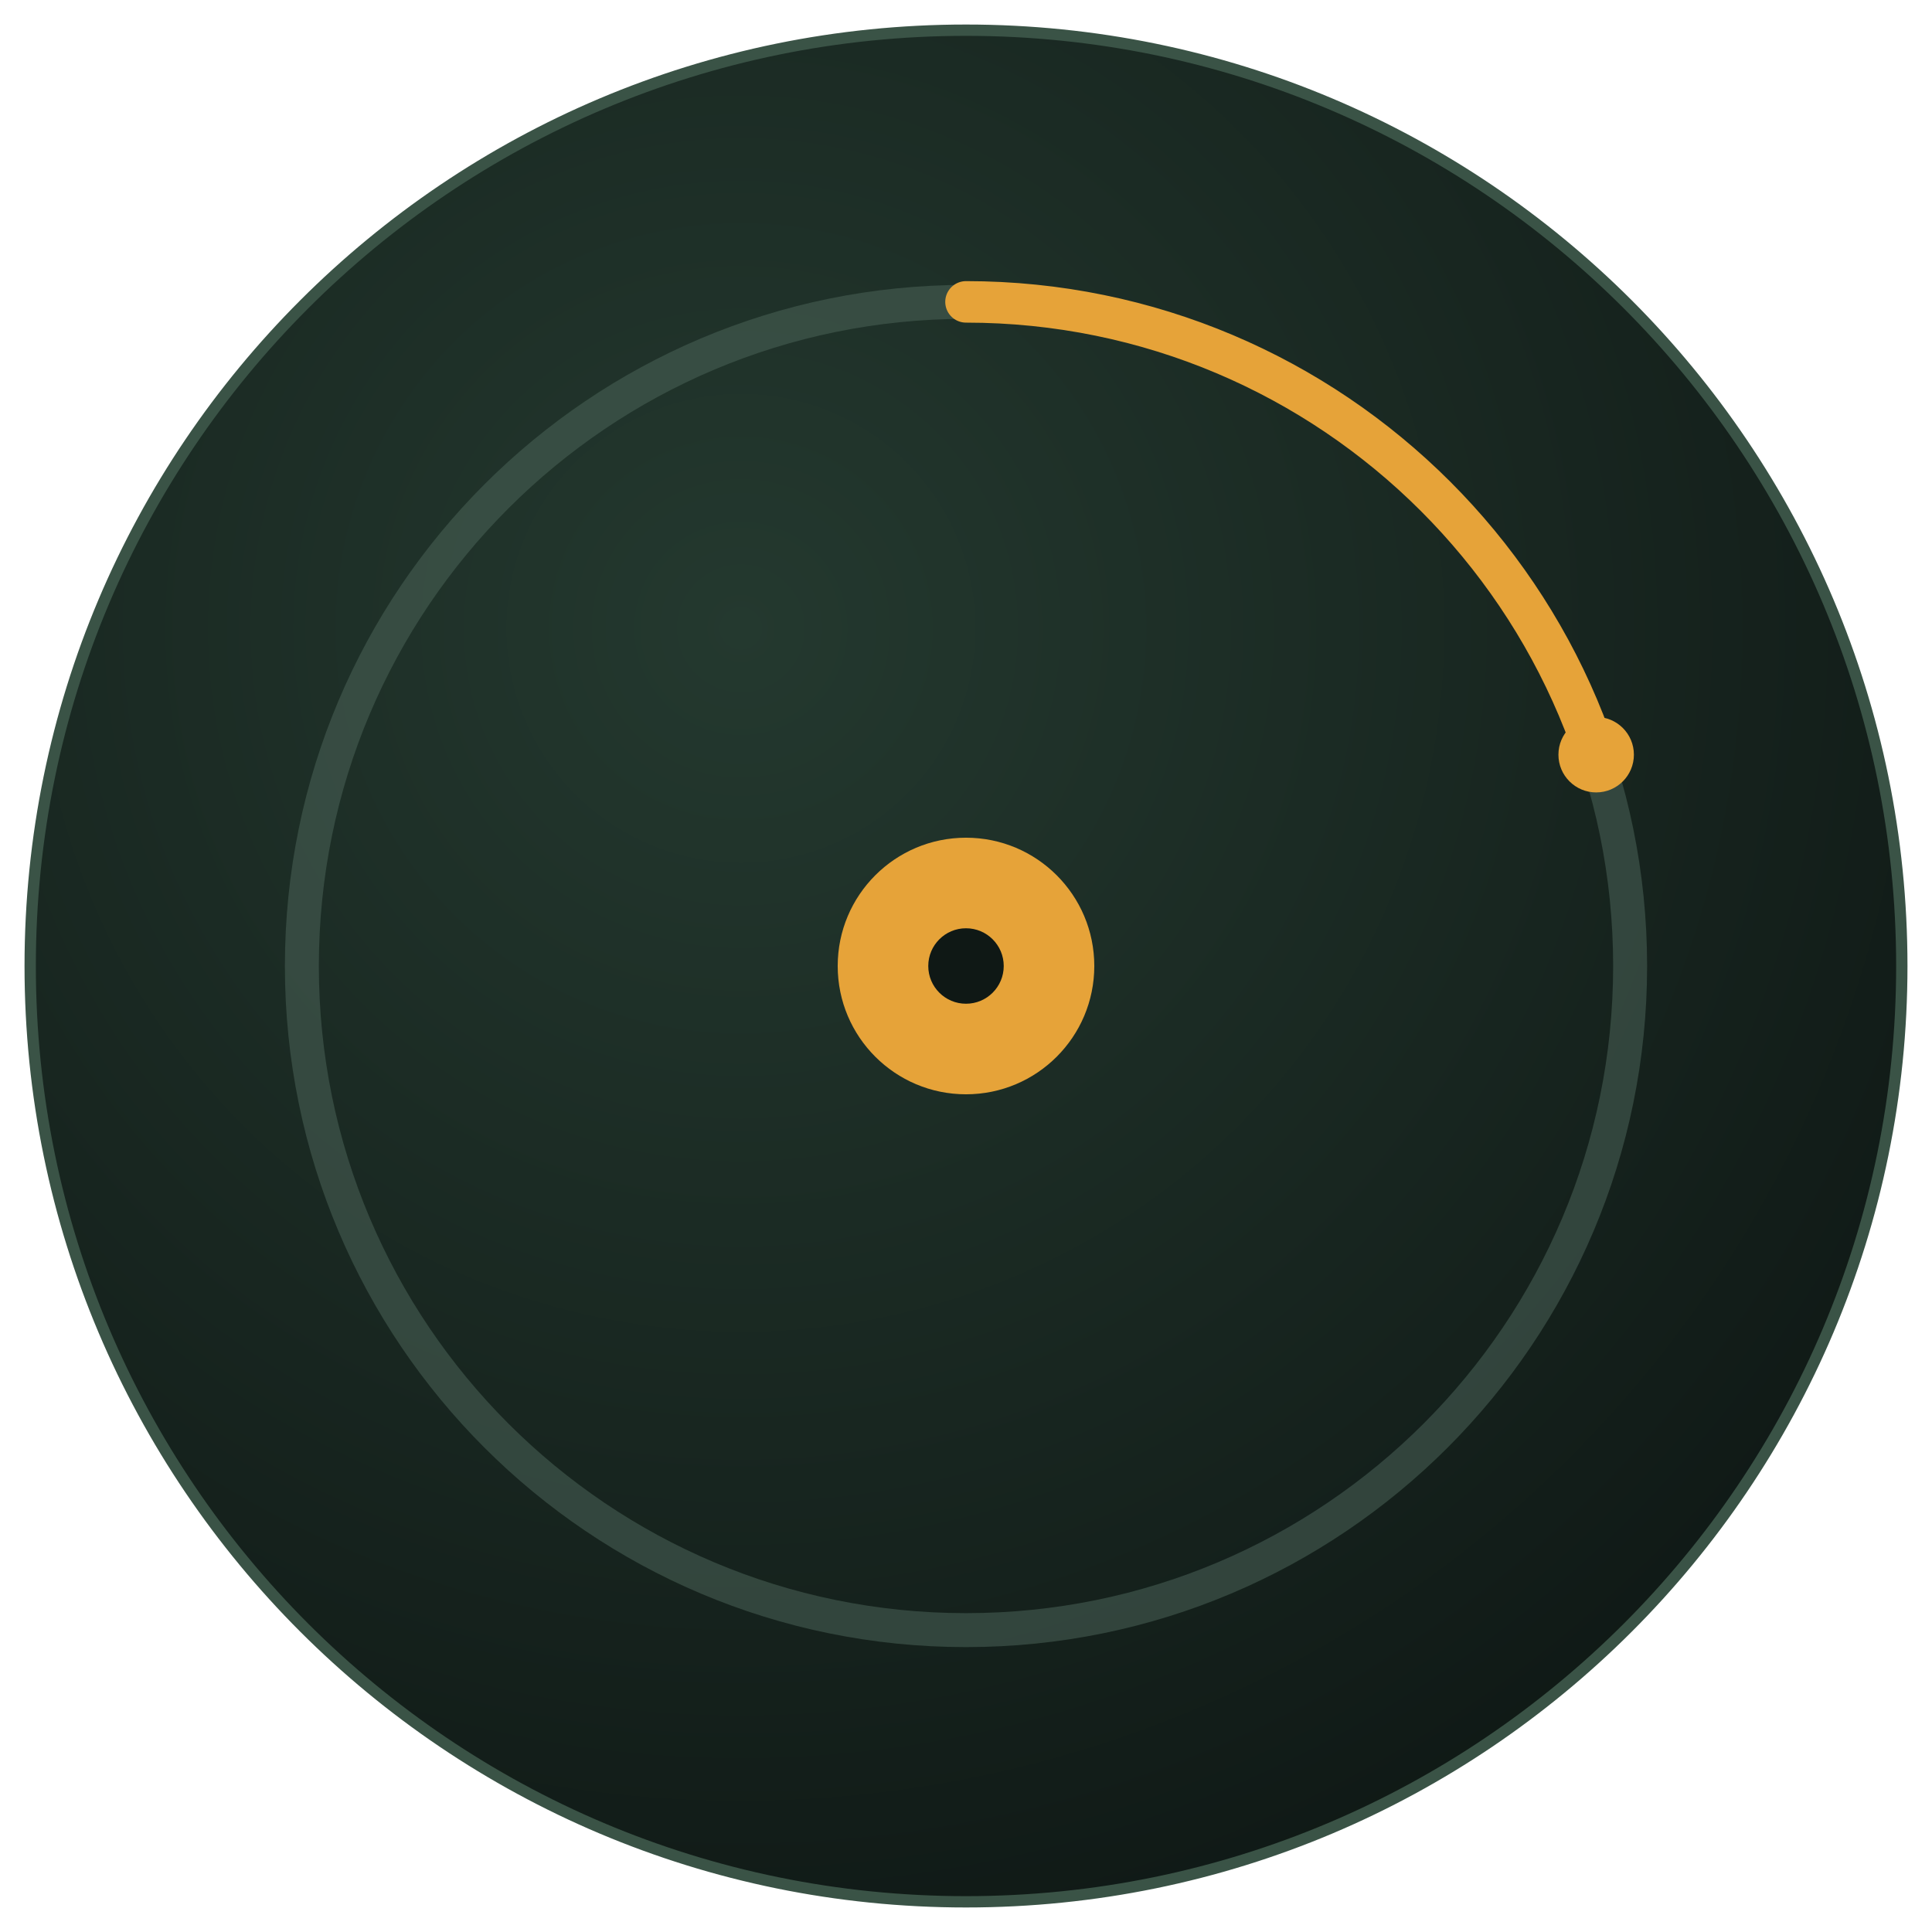
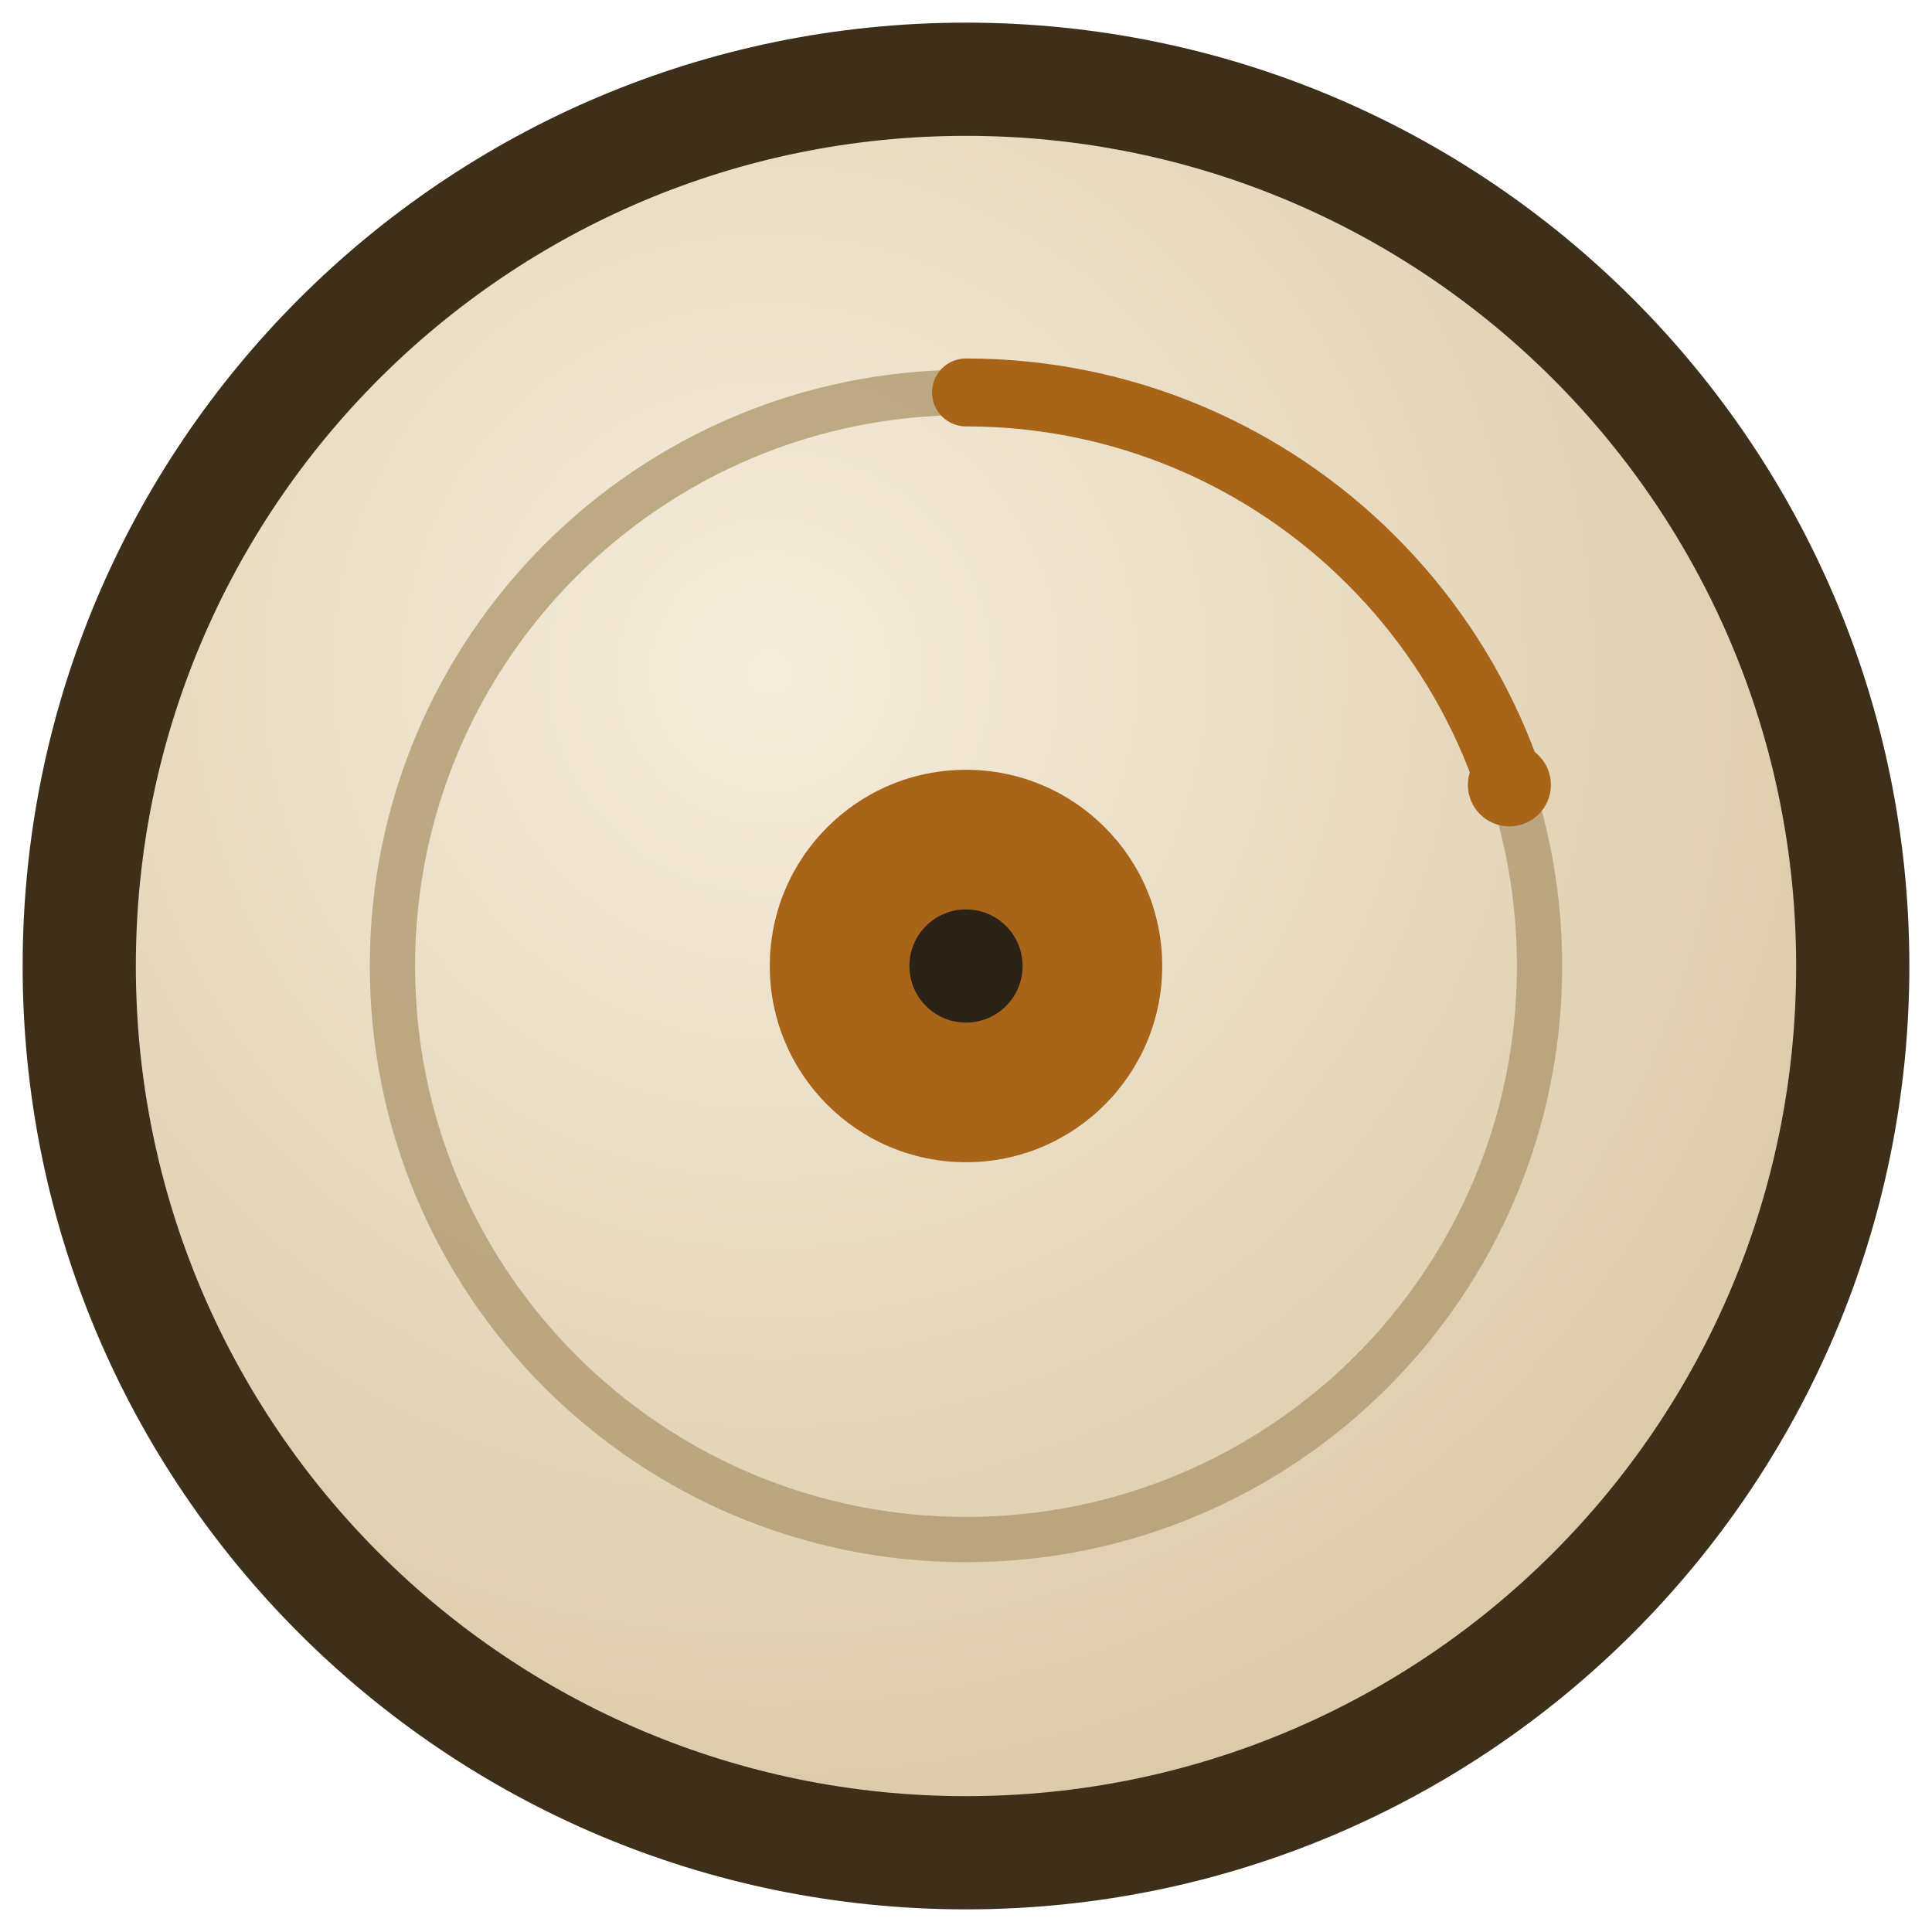
<svg xmlns="http://www.w3.org/2000/svg" viewBox="0 0 512 512">
  <defs>
    <radialGradient id="discBody" cx="38%" cy="32%" r="75%">
-       <stop offset="0%" stop-color="#24392f" />
-       <stop offset="100%" stop-color="#0f1815" />
+       <stop offset="0%" stop-color="#f4ecdb" />
+       <stop offset="100%" stop-color="#dbc9a6" />
    </radialGradient>
  </defs>
-   <circle cx="256" cy="256" r="248" fill="url(#discBody)" />
-   <circle cx="256" cy="256" r="248" fill="none" stroke="#3a5346" stroke-width="3" />
-   <circle cx="256" cy="256" r="176" fill="none" stroke="#4a6357" stroke-width="9" opacity="0.55" />
-   <circle cx="256" cy="256" r="176" fill="none" stroke="#e6a339" stroke-width="11" stroke-dasharray="220 886" stroke-linecap="round" transform="rotate(-90 256 256)" />
-   <circle cx="423" cy="200" r="10" fill="#e6a339" />
-   <circle cx="256" cy="256" r="34" fill="#e6a339" />
-   <circle cx="256" cy="256" r="10" fill="#0f1815" />
+   <circle cx="256" cy="256" r="250" fill="#3d2f1a" />
+   <circle cx="256" cy="256" r="220" fill="url(#discBody)" />
+   <circle cx="256" cy="256" r="152" fill="none" stroke="#b09a70" stroke-width="12" opacity="0.8" />
+   <circle cx="256" cy="256" r="152" fill="none" stroke="#a86419" stroke-width="18" stroke-dasharray="190 766" stroke-linecap="round" transform="rotate(-90 256 256)" />
+   <circle cx="400" cy="208" r="11" fill="#a86419" />
+   <circle cx="256" cy="256" r="52" fill="#a86419" />
+   <circle cx="256" cy="256" r="15" fill="#2b2216" />
</svg>
